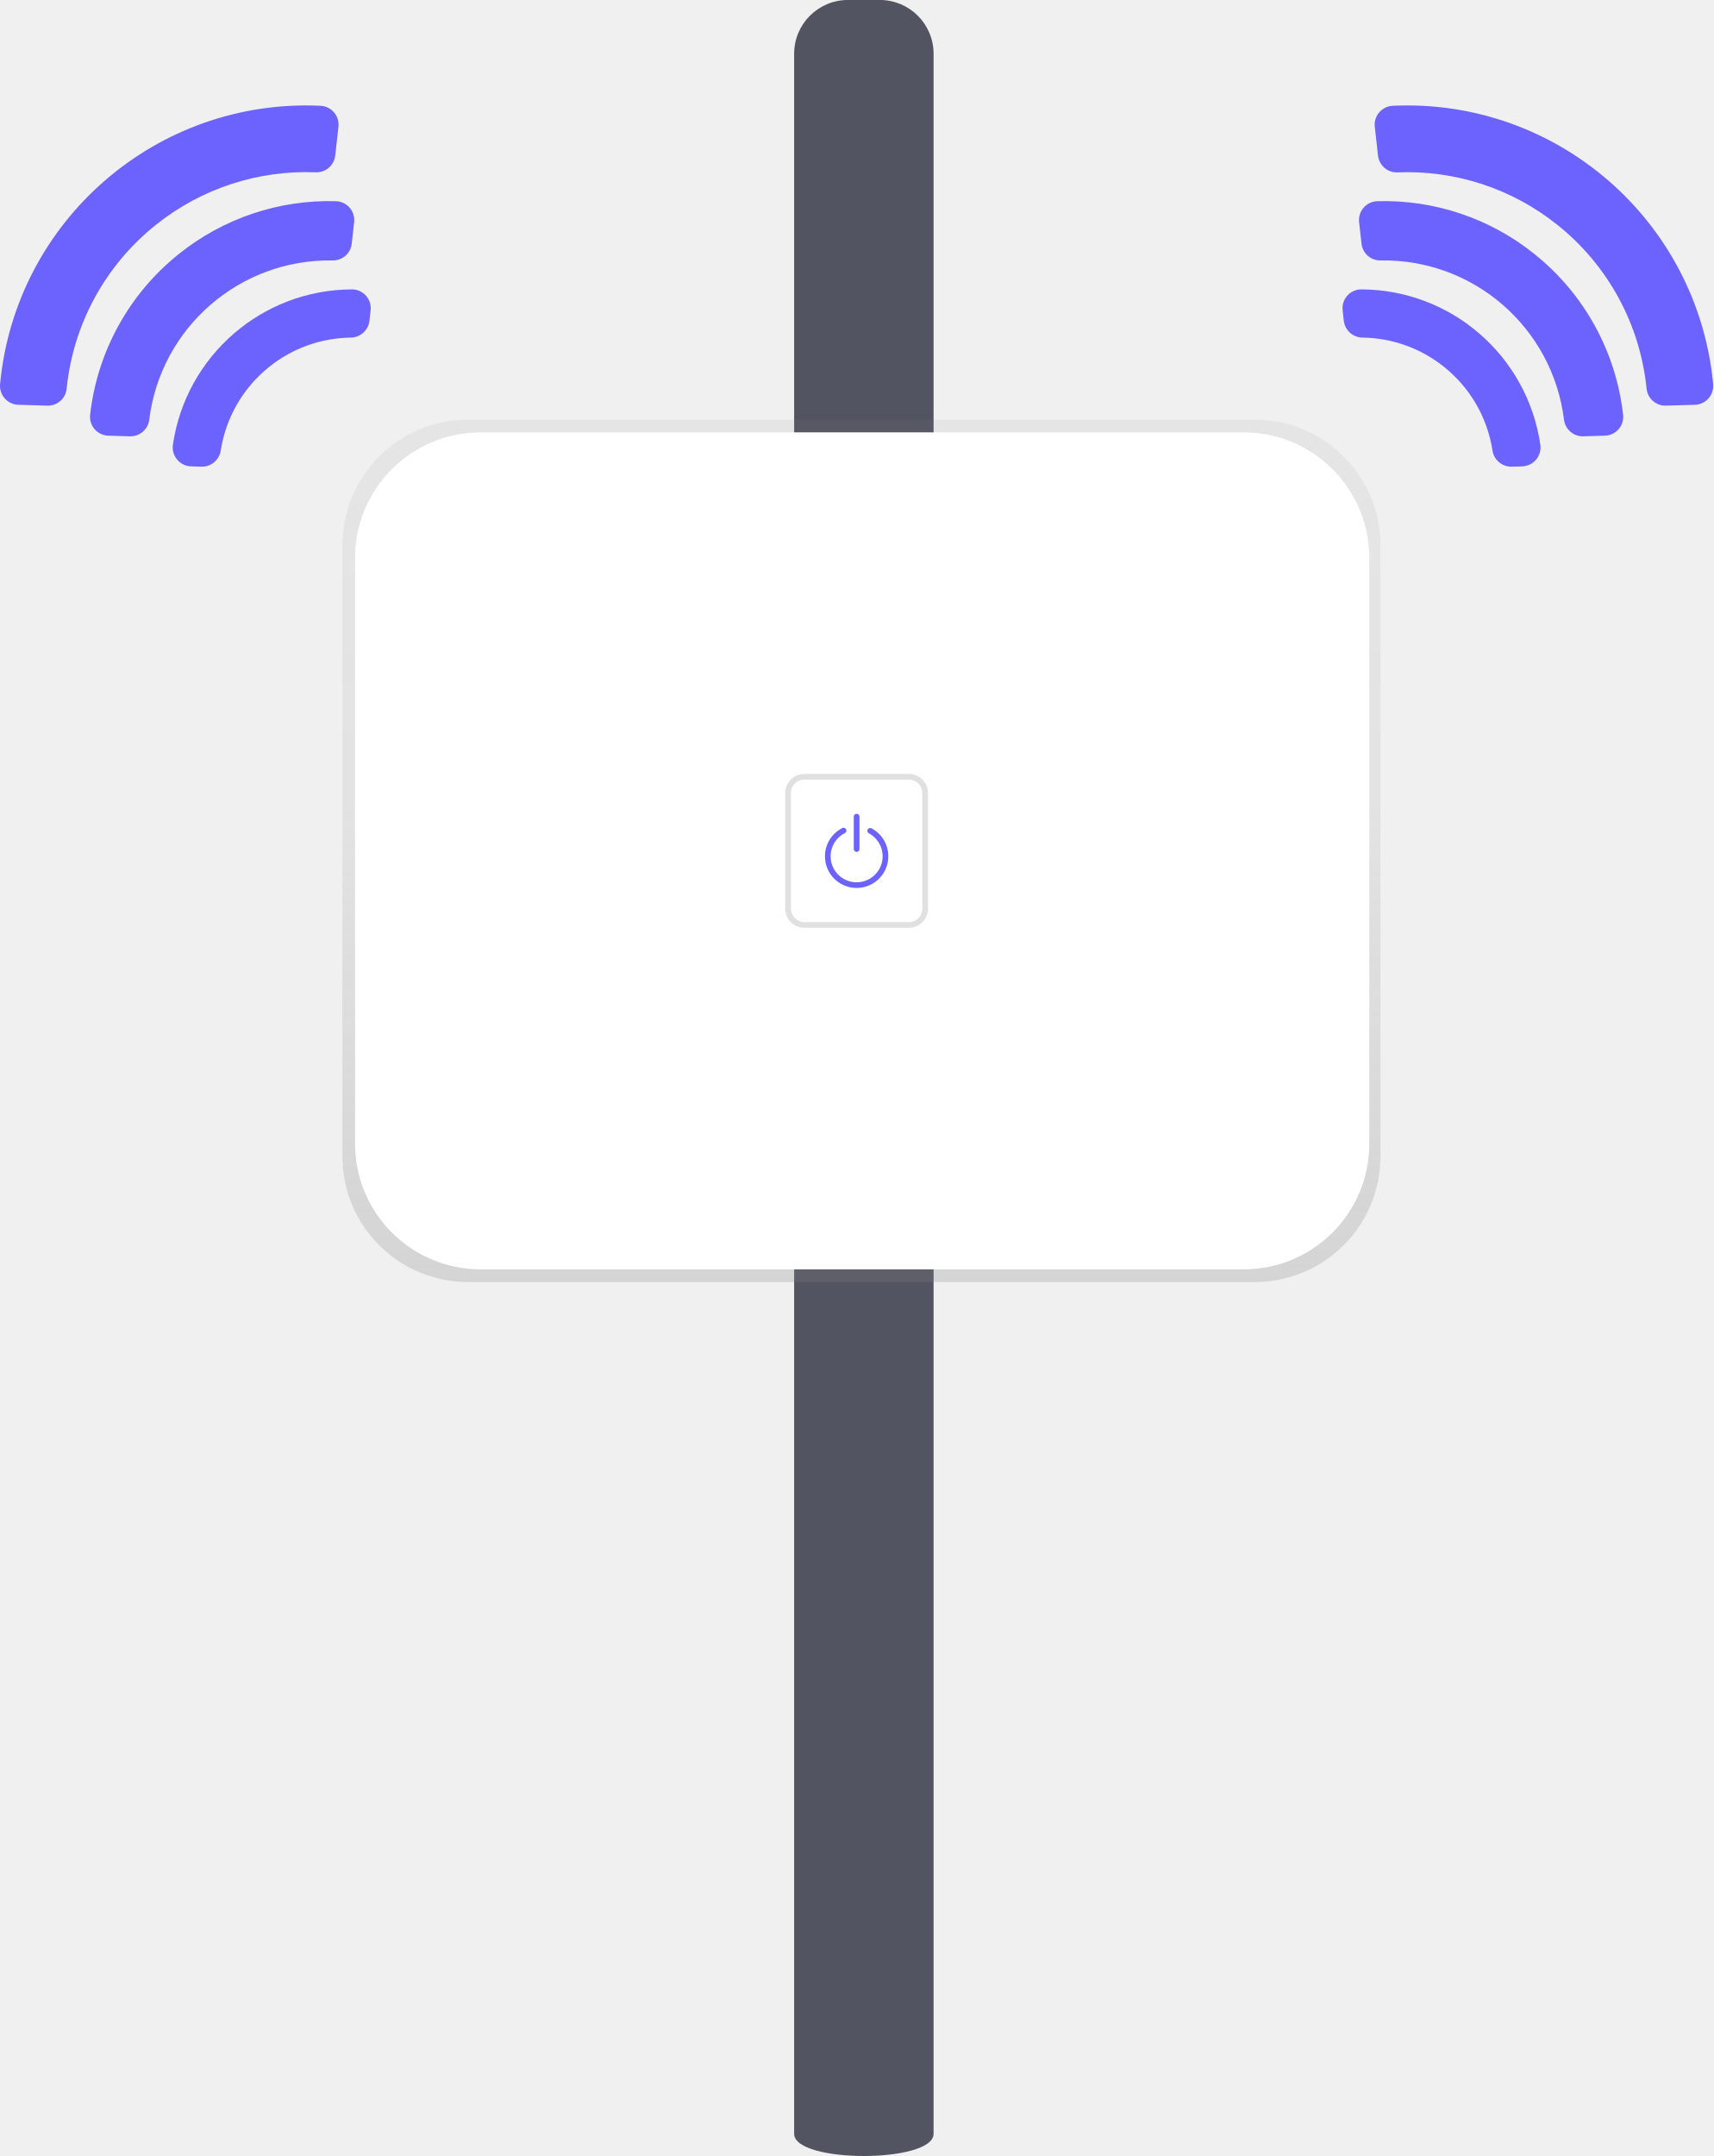
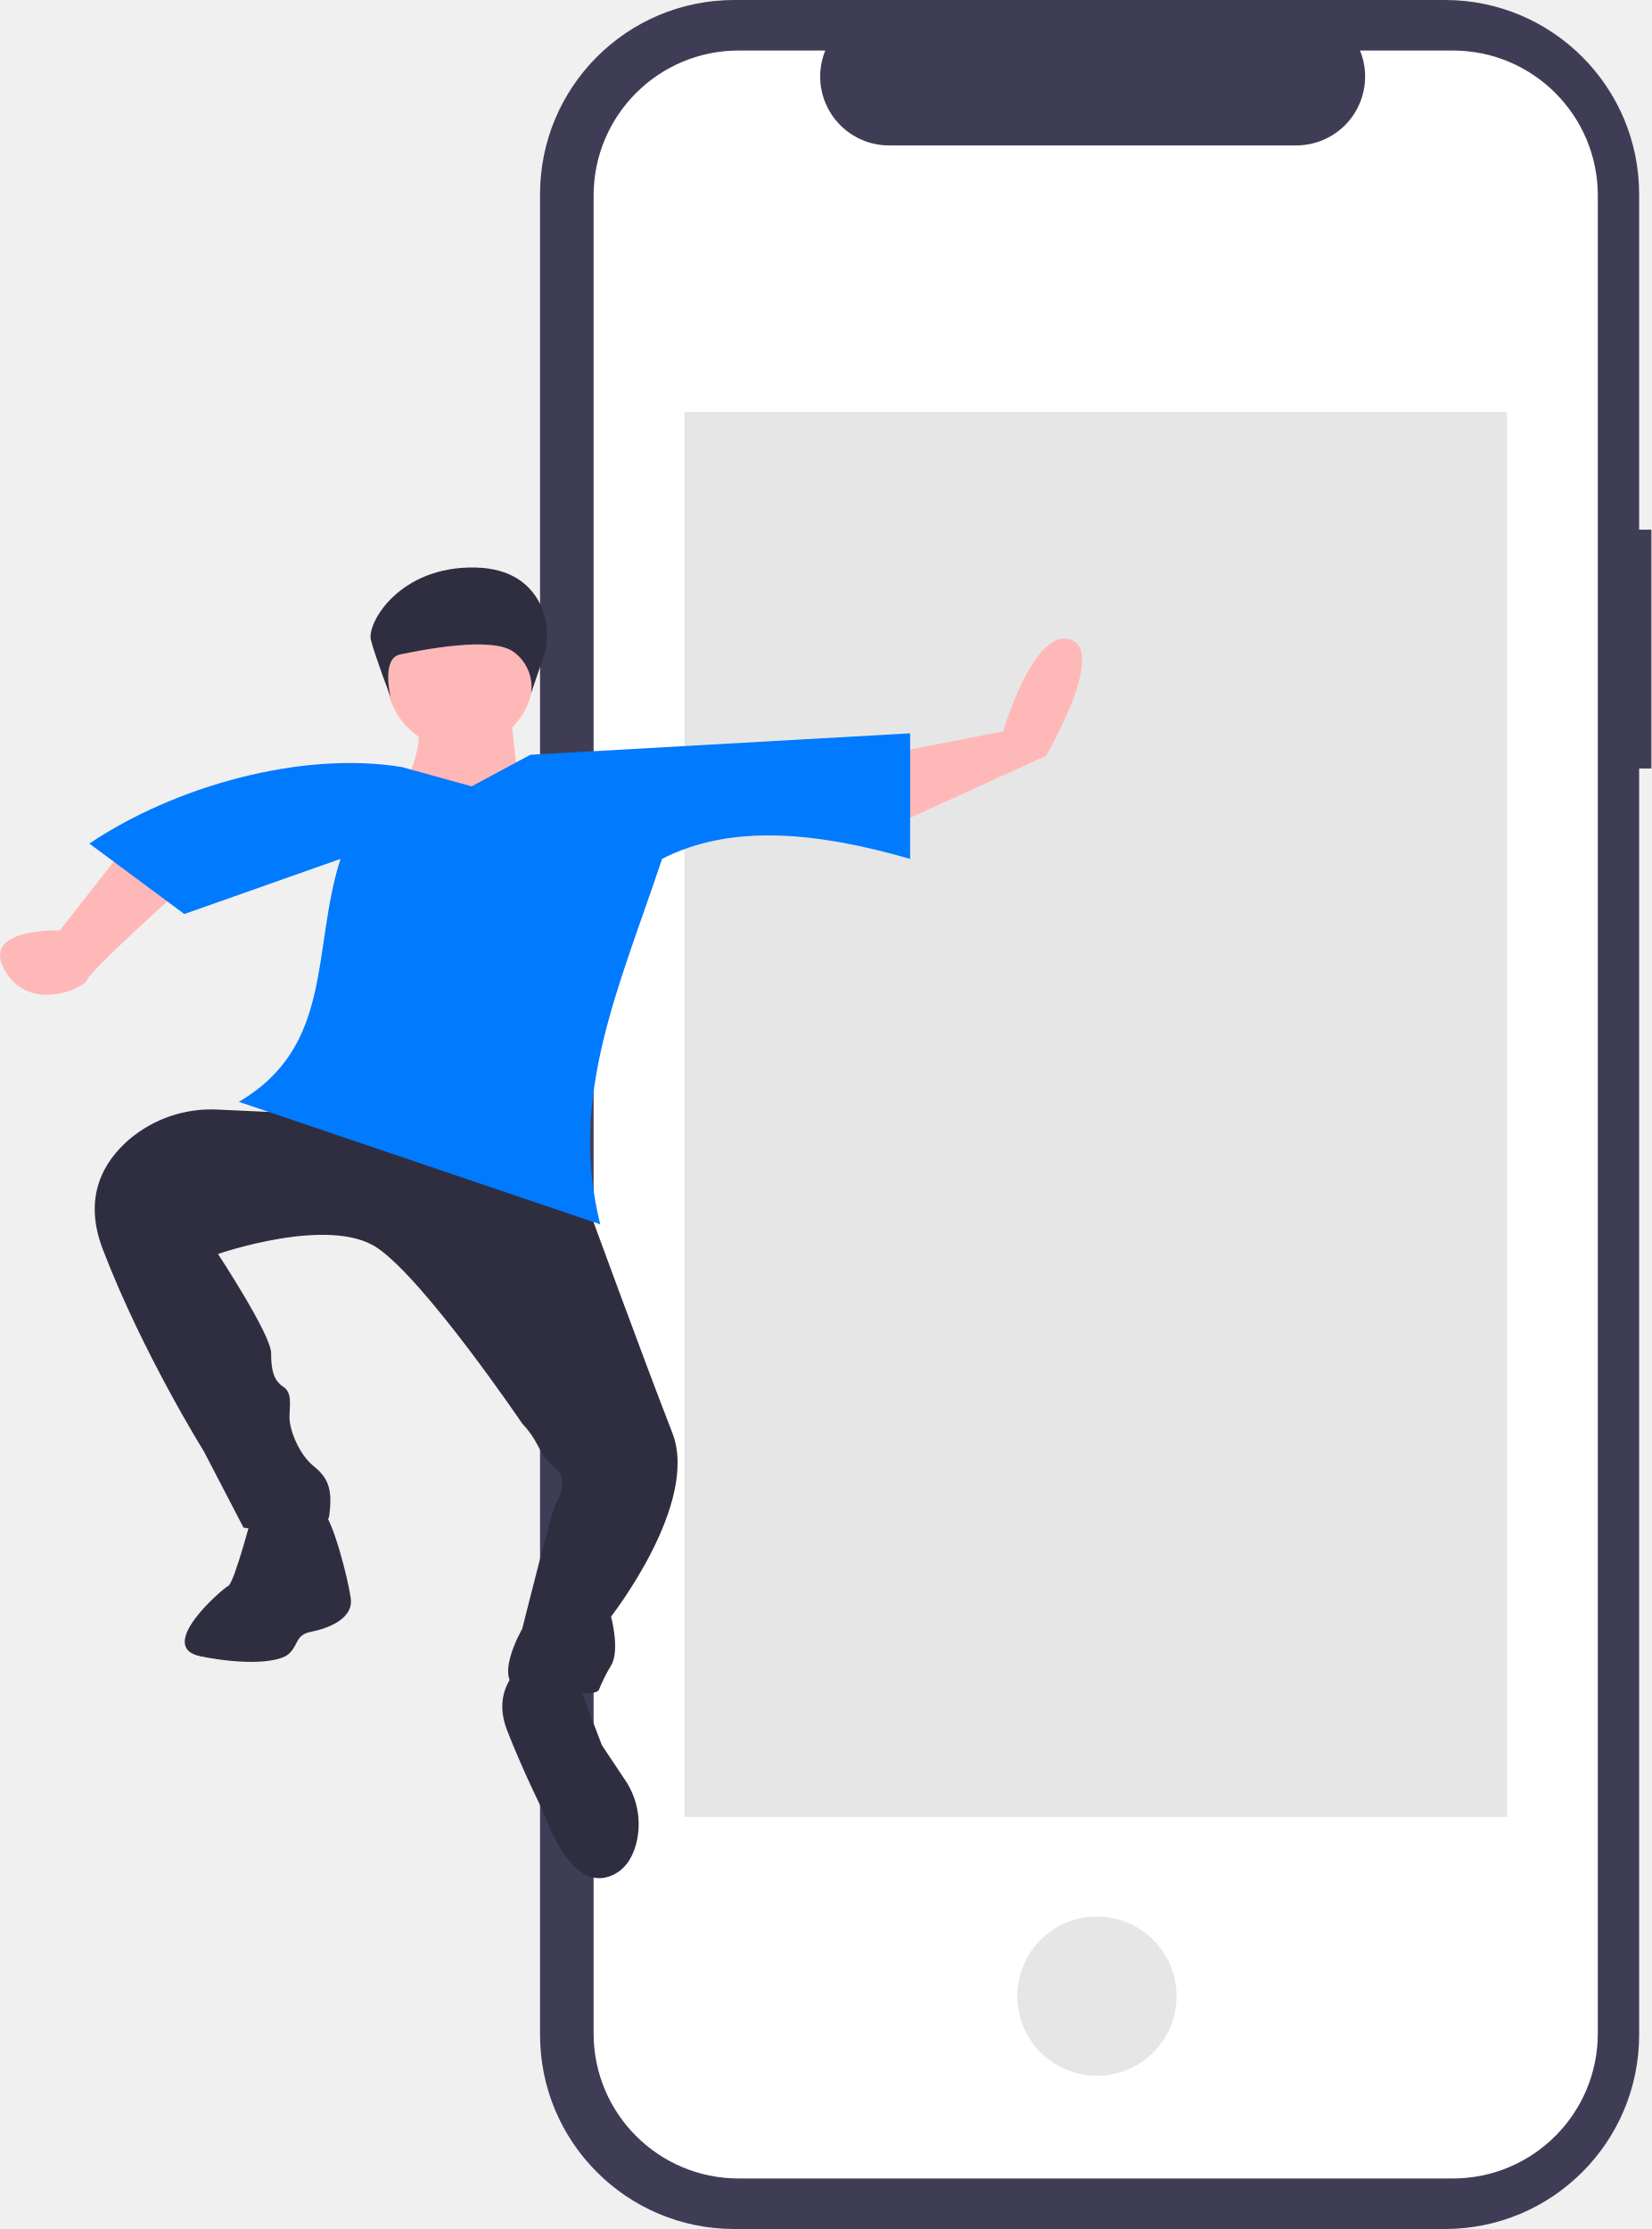
- <svg xmlns="http://www.w3.org/2000/svg" width="605.25" height="761.48" viewBox="0 0 605.25 761.48" role="img" artist="Katerina Limpitsouni" source="https://undraw.co/">
-   <defs>
-     <linearGradient id="c07350d9-0c50-4d35-b63a-3c71f5ac29f1-86" x1="304.32" y1="452.8" x2="304.32" y2="148.23" gradientUnits="userSpaceOnUse">
-       <stop offset="0" stop-color="gray" stop-opacity="0.25" />
-       <stop offset="0.54" stop-color="gray" stop-opacity="0.12" />
-       <stop offset="1" stop-color="gray" stop-opacity="0.1" />
-     </linearGradient>
-   </defs>
-   <path d="M847.51,148.64a84.83,84.83,0,0,1,31.57,57.89,6.66,6.66,0,0,0,6.82,6l10.24-.3a6.68,6.68,0,0,0,6.46-7.31,108.65,108.65,0,0,0-113.2-98.3,6.69,6.69,0,0,0-6.34,7.42l1.14,10.18a6.65,6.65,0,0,0,6.85,5.92A84.79,84.79,0,0,1,847.51,148.64Z" transform="translate(-297.37 -69.26)" fill="#6c63ff" />
-   <path d="M839.34,158.88a84.78,84.78,0,0,0-55.4-18.56,6.67,6.67,0,0,0-6.42,7.42l.85,7.59a6.66,6.66,0,0,0,6.74,5.92,64.15,64.15,0,0,1,64.79,56.22,6.68,6.68,0,0,0,6.81,5.89l7.63-.22a6.66,6.66,0,0,0,6.45-7.37A84.82,84.82,0,0,0,839.34,158.88Z" transform="translate(-297.37 -69.26)" fill="#6c63ff" />
-   <path d="M807.48,198.8a47,47,0,0,1,17.15,29.52,6.73,6.73,0,0,0,6.81,5.77l3.69-.11a6.69,6.69,0,0,0,6.41-7.69,64.15,64.15,0,0,0-63.32-54.82,6.64,6.64,0,0,0-6.52,7.42l.41,3.68a6.73,6.73,0,0,0,6.67,5.93A46.94,46.94,0,0,1,807.48,198.8Z" transform="translate(-297.37 -69.26)" fill="#6c63ff" />
-   <path d="M352.49,148.64a84.83,84.83,0,0,0-31.57,57.89,6.66,6.66,0,0,1-6.82,6l-10.24-.3a6.68,6.68,0,0,1-6.46-7.31,108.65,108.65,0,0,1,113.2-98.3,6.69,6.69,0,0,1,6.34,7.42L415.8,124.2a6.65,6.65,0,0,1-6.85,5.92A84.79,84.79,0,0,0,352.49,148.64Z" transform="translate(-297.37 -69.26)" fill="#6c63ff" />
-   <path d="M360.66,158.88a84.78,84.78,0,0,1,55.4-18.56,6.67,6.67,0,0,1,6.42,7.42l-.85,7.59a6.66,6.66,0,0,1-6.74,5.92,64.15,64.15,0,0,0-64.79,56.22,6.68,6.68,0,0,1-6.81,5.89l-7.63-.22a6.66,6.66,0,0,1-6.45-7.37A84.82,84.82,0,0,1,360.66,158.88Z" transform="translate(-297.37 -69.26)" fill="#6c63ff" />
-   <path d="M392.52,198.8a47,47,0,0,0-17.15,29.52,6.73,6.73,0,0,1-6.81,5.77l-3.69-.11a6.69,6.69,0,0,1-6.41-7.69,64.15,64.15,0,0,1,63.32-54.82,6.64,6.64,0,0,1,6.52,7.42l-.41,3.68a6.73,6.73,0,0,1-6.67,5.93A46.94,46.94,0,0,0,392.52,198.8Z" transform="translate(-297.37 -69.26)" fill="#6c63ff" />
-   <path d="M577.93,822.91V88.25a19,19,0,0,1,19-19h11.26a19,19,0,0,1,19,19V822.91C627.17,833.35,577.93,833.35,577.93,822.91Z" transform="translate(-297.37 -69.26)" fill="#535461" />
-   <rect x="120.96" y="148.23" width="366.73" height="304.56" rx="44.36" ry="44.36" fill="url(#c07350d9-0c50-4d35-b63a-3c71f5ac29f1-86)" />
-   <rect x="125.44" y="152.71" width="358.31" height="295.61" rx="44.36" ry="44.36" fill="#fff" />
-   <path d="M618.47,344.61a4.76,4.76,0,0,1,4.75,4.75v40.83a4.76,4.76,0,0,1-4.75,4.75H581.53a4.76,4.76,0,0,1-4.75-4.75V349.36a4.76,4.76,0,0,1,4.75-4.75h36.95m0-2H581.53a6.75,6.75,0,0,0-6.75,6.75v40.83a6.75,6.75,0,0,0,6.75,6.75h36.95a6.75,6.75,0,0,0,6.75-6.75V349.36a6.75,6.75,0,0,0-6.75-6.75Z" transform="translate(-297.37 -69.26)" fill="#e0e0e0" />
-   <line x1="302.63" y1="288.42" x2="302.63" y2="299.88" fill="none" stroke="#6c63ff" stroke-linecap="round" stroke-miterlimit="10" stroke-width="2" />
-   <path d="M604.8,362.7a10.19,10.19,0,1,1-9.42-.09" transform="translate(-297.37 -69.26)" fill="none" stroke="#6c63ff" stroke-linecap="round" stroke-miterlimit="10" stroke-width="2" />
+ <svg xmlns="http://www.w3.org/2000/svg" width="539.228" height="727.778" viewBox="0 0 539.228 727.778" role="img" artist="Katerina Limpitsouni" source="https://undraw.co/">
+   <path d="M869.614,259.058h-3.999V149.513A63.402,63.402,0,0,0,802.214,86.111H570.127a63.402,63.402,0,0,0-63.402,63.402V750.487A63.402,63.402,0,0,0,570.127,813.889H802.213a63.402,63.402,0,0,0,63.402-63.402V337.034h3.999Z" transform="translate(-330.3859 -86.11098)" fill="#3f3d56" />
+   <path d="M804.772,102.606h-30.295a22.495,22.495,0,0,1-20.827,30.991H620.69a22.495,22.495,0,0,1-20.827-30.991H571.567a47.348,47.348,0,0,0-47.348,47.348V750.046a47.348,47.348,0,0,0,47.348,47.348H804.772a47.348,47.348,0,0,0,47.348-47.348h0V149.954A47.348,47.348,0,0,0,804.772,102.606Z" transform="translate(-330.3859 -86.11098)" fill="#fff" />
+   <rect x="223.5" y="134.488" width="268.567" height="458.802" fill="#e6e6e6" />
+   <path d="M463.69,318.083c12.311,10.259-12.311,42.178-12.311,42.178s58.477,2.28,53.86,2.28-8.464-48.447-8.464-48.447S451.379,307.823,463.69,318.083Z" transform="translate(-330.3859 -86.11098)" fill="#ffb8b8" />
+   <path d="M439.915,447.914l53,19,29,12s19,52,28,75-20,60-20,60,3,11,0,16a54.36,54.36,0,0,0-4,8c-1,2-12,1-24,0s-1-20-1-20,10-40,11-41c.934-.934,3.612-7.973.704-10.528a25.95,25.95,0,0,1-6.537-8.13,30.091,30.091,0,0,0-5.167-7.342s-31.695-46.741-47.347-57.37-52,2-52,2,17.347,26.37,17.347,32.37,1,9,4,11,2,6,2,10,3,12,8,16,6,8,5,16-28,4-28,4l-13-25s-20-32-33-66c-6.5-17,.25-28.5,8.625-35.75A41.391,41.391,0,0,1,401.56,448.4l47.007,2.144-33.653-9.63Z" transform="translate(-330.3859 -86.11098)" fill="#2f2e41" />
+   <path d="M614.915,358.914l57-26s20-34,8-38-22,30-22,30l-41,8Z" transform="translate(-330.3859 -86.11098)" fill="#ffb8b8" />
+   <path d="M388.915,376.914s-29,26-30,29-19,11-27-3,18-13,18-13l18-23Z" transform="translate(-330.3859 -86.11098)" fill="#ffb8b8" />
+   <path d="M359.567,361.544l31,23,51-18c-9.479,29.678-2.052,61.109-33.188,79.315l118,40c-10.444-42.049,6.05-76.858,20.188-119.315,22.395-11.541,50.484-8.811,81,0v-41l-124,7-19.188,10.315L461.567,336.544C428.546,331.191,387.289,342.89,359.567,361.544Z" transform="translate(-330.3859 -86.11098)" fill="#007AFF" />
+   <path d="M435.915,579.914c3,2,8,21,9,28s-8,10-13,11-4,4-7,7-14,4-29,1,7-22,9-23,8-24,8-24S432.915,577.914,435.915,579.914Z" transform="translate(-330.3859 -86.11098)" fill="#2f2e41" />
+   <path d="M518.915,634.914l8,21,7.564,11.346a25.696,25.696,0,0,1,3.632,20.91c-1.274,4.689-3.915,9.119-9.196,10.744-13,4-21-21-21-21s-7-14-12-27,4-20,4-20Z" transform="translate(-330.3859 -86.11098)" fill="#2f2e41" />
+   <circle cx="150.175" cy="220.662" r="23.996" fill="#ffb8b8" />
+   <path d="M507.763,300.843a22.827,22.827,0,0,0-1.548-18.547c-3.082-5.466-9.018-10.591-20.43-10.88-24.898-.631-35.688,18.142-34.285,23.647s6.422,18.603,6.422,18.603-3.112-12.612,3.112-13.873,30.345-6.306,37.348-.631a14.233,14.233,0,0,1,5.447,13.243Z" transform="translate(-330.3859 -86.11098)" fill="#2f2e41" />
+   <circle cx="358.182" cy="651.748" r="26" fill="#e6e6e6" />
</svg>
